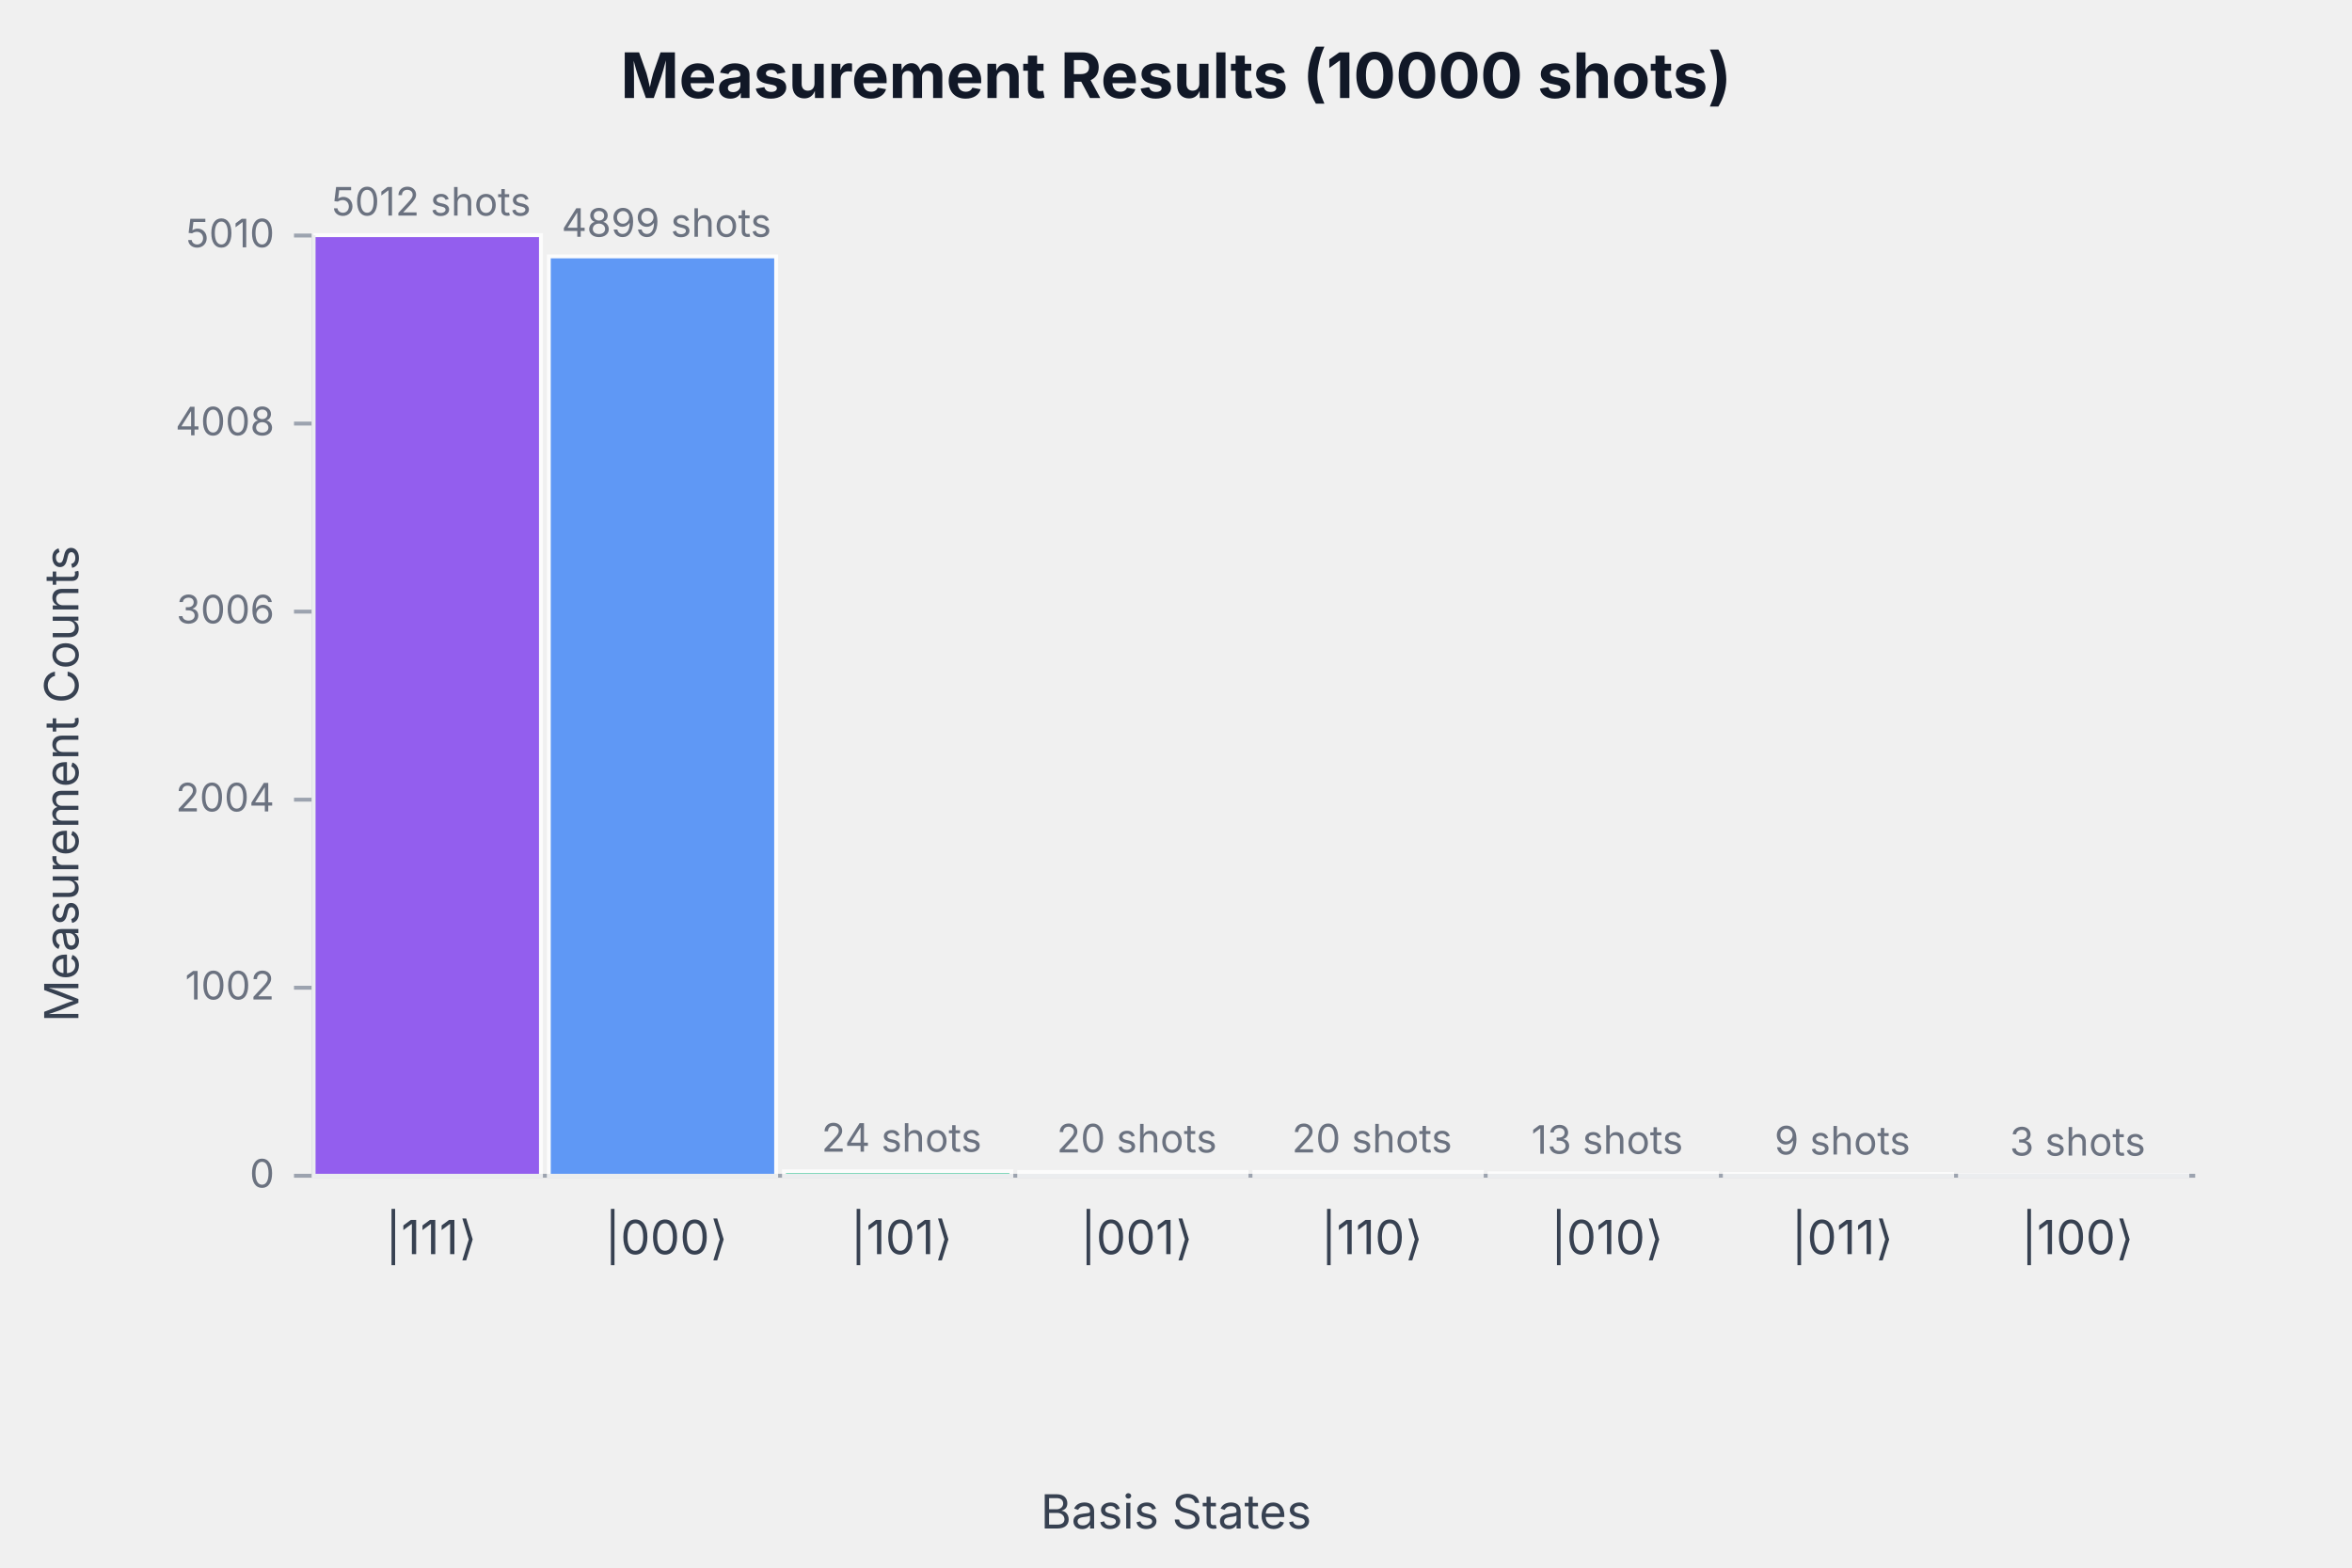
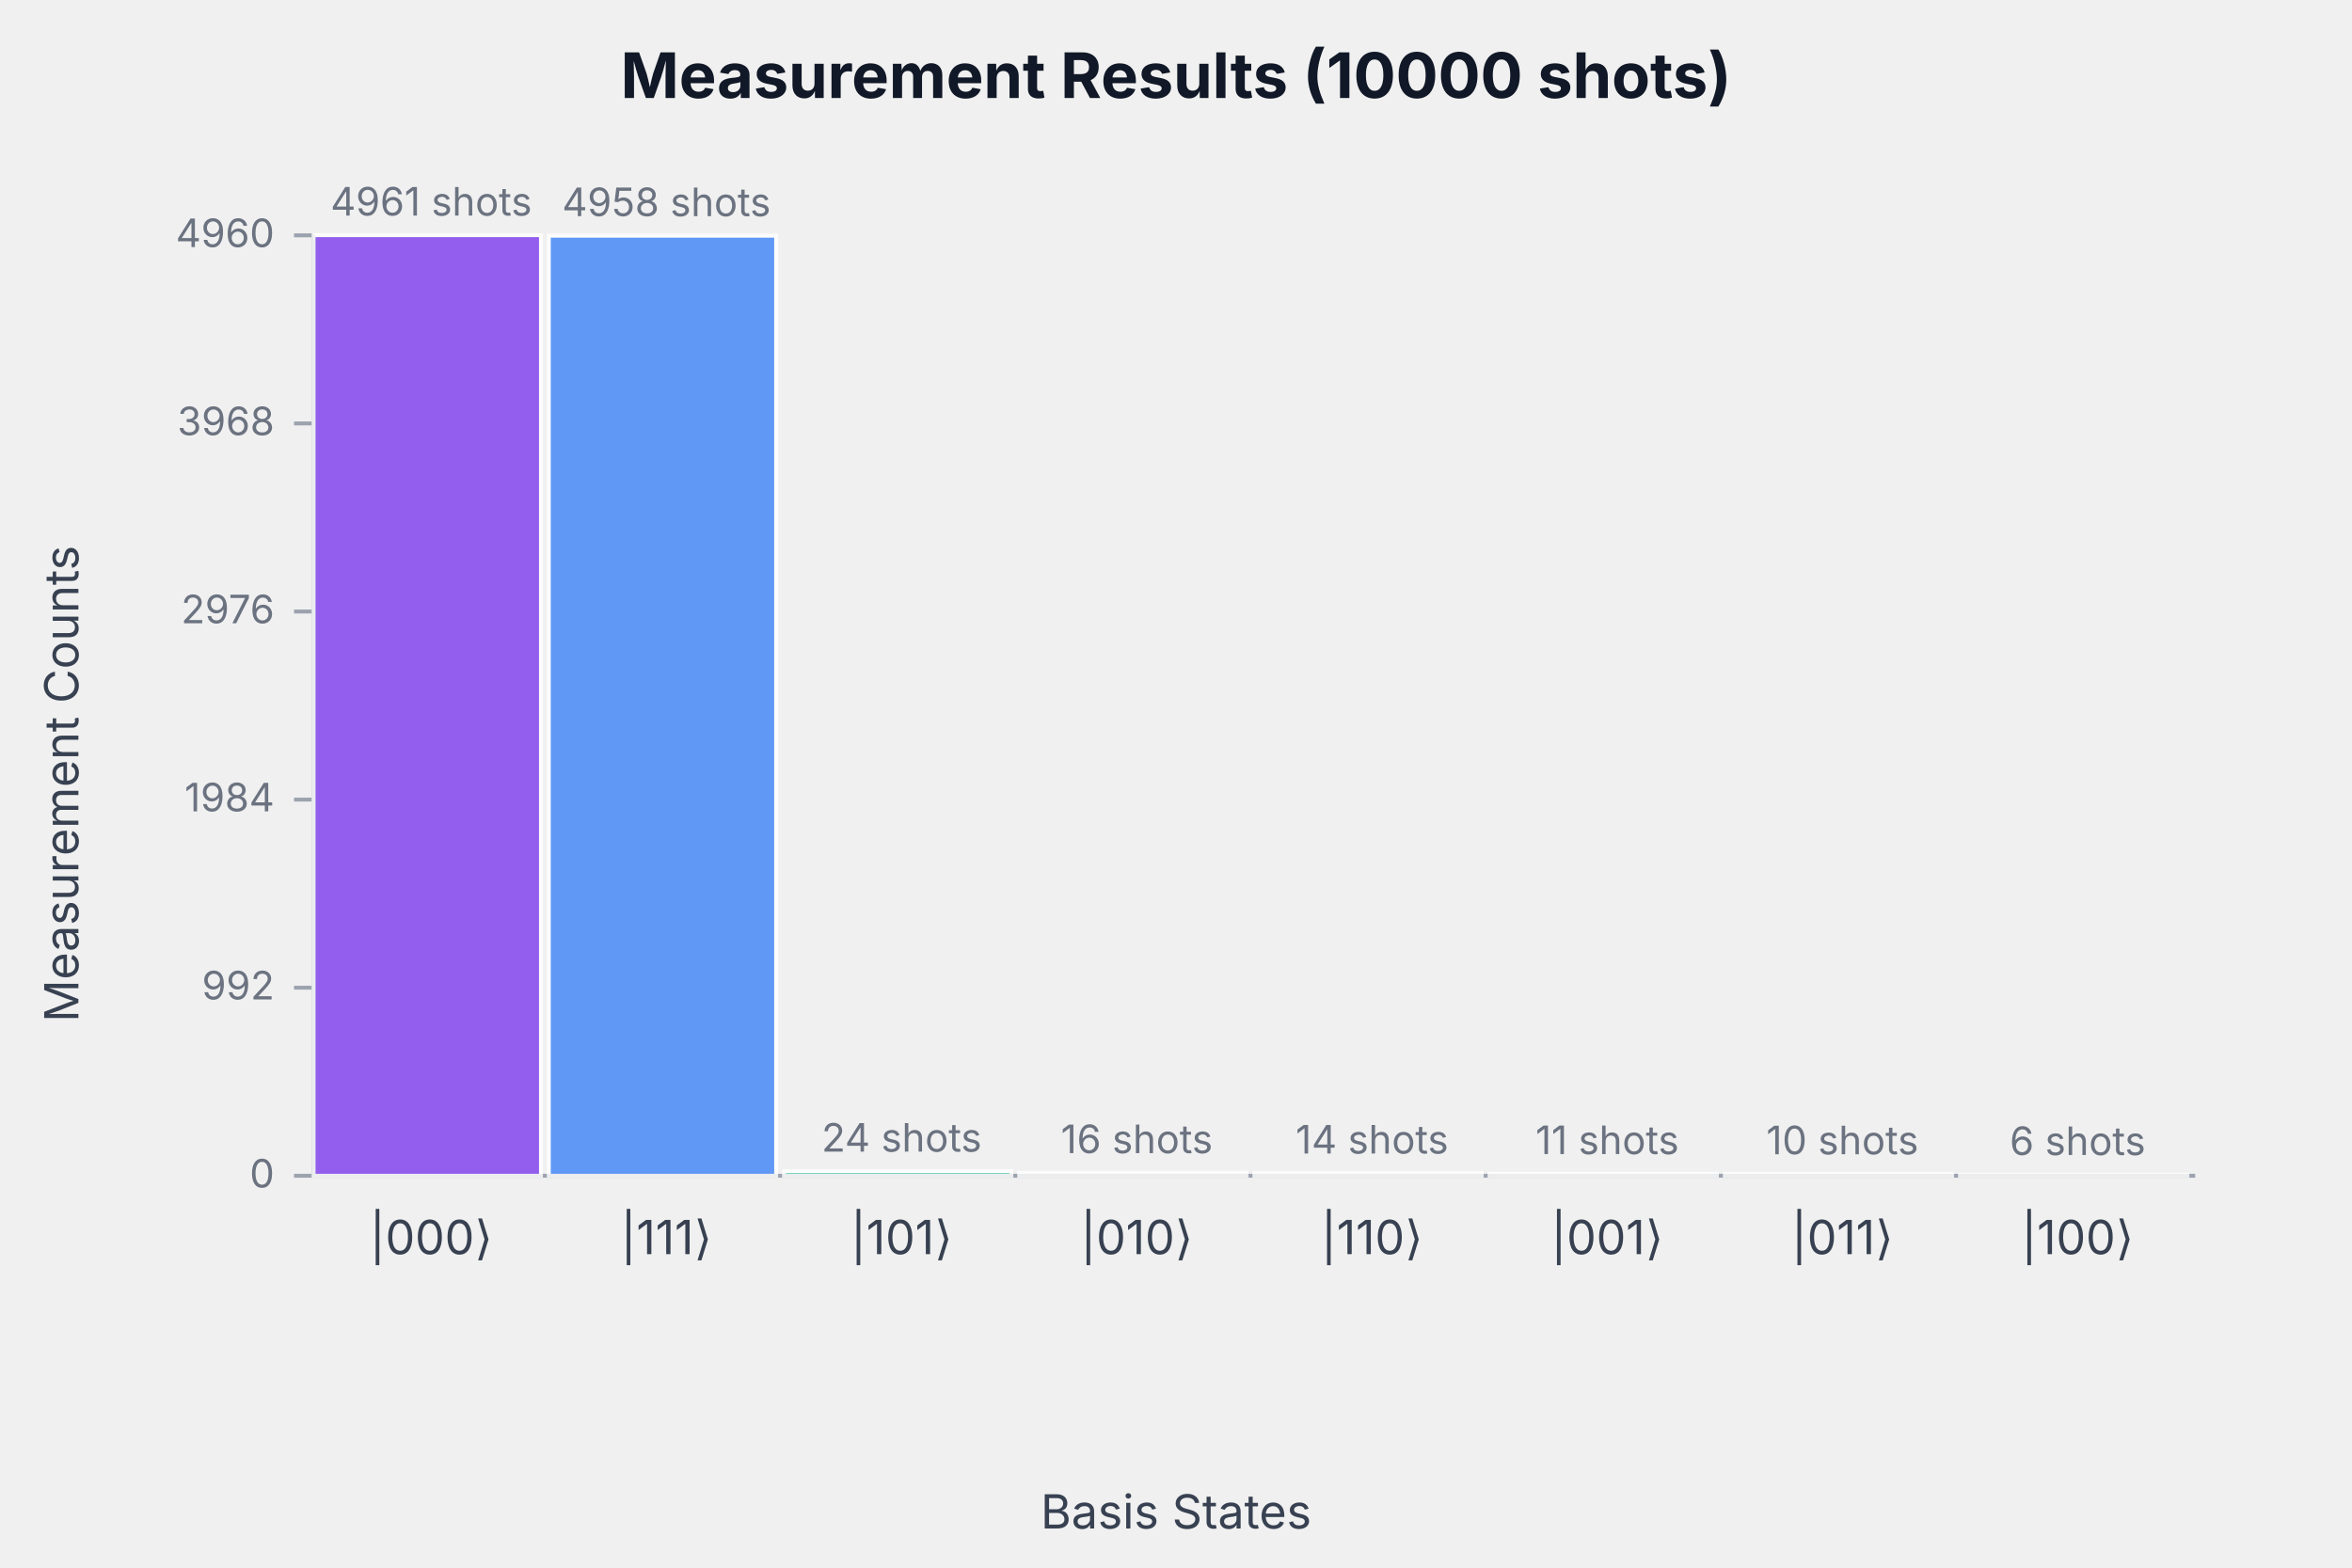
<svg xmlns="http://www.w3.org/2000/svg" height="400" style="background-color: #f9fafb; border: 1px solid #e5e7eb; border-radius: 8px;" width="600">
  <defs>
    <style>text { font-family: 'SF Pro Display', 'Segoe UI', system-ui, sans-serif; }
                     rect:hover { opacity: 1; stroke-width: 2; }</style>
  </defs>
  <text fill="#111827" font-size="16" font-weight="bold" text-anchor="middle" x="300" y="25">Measurement Results (10000 shots)</text>
  <text fill="#374151" font-size="12" text-anchor="middle" transform="rotate(-90 20 200)" x="20" y="200">Measurement Counts</text>
  <text fill="#374151" font-size="12" text-anchor="middle" x="300" y="390">Basis States</text>
  <g>
    <line stroke="#9ca3af" stroke-width="1" x1="80" x2="80" y1="60" y2="300" />
    <g>
      <line stroke="#9ca3af" stroke-width="1" x1="75" x2="80" y1="300" y2="300" />
      <text fill="#6b7280" font-size="10" text-anchor="end" x="70" y="303">0</text>
    </g>
    <g>
-       <line stroke="#9ca3af" stroke-width="1" x1="75" x2="80" y1="252.019" y2="252.019" />
-       <text fill="#6b7280" font-size="10" text-anchor="end" x="70" y="255.019">1002</text>
+       <line stroke="#9ca3af" stroke-width="1" x1="75" x2="80" y1="252.01" y2="252.01" />
+       <text fill="#6b7280" font-size="10" text-anchor="end" x="70" y="255.01">992</text>
    </g>
    <g>
-       <line stroke="#9ca3af" stroke-width="1" x1="75" x2="80" y1="204.038" y2="204.038" />
-       <text fill="#6b7280" font-size="10" text-anchor="end" x="70" y="207.038">2004</text>
+       <line stroke="#9ca3af" stroke-width="1" x1="75" x2="80" y1="204.019" y2="204.019" />
+       <text fill="#6b7280" font-size="10" text-anchor="end" x="70" y="207.019">1984</text>
    </g>
    <g>
-       <line stroke="#9ca3af" stroke-width="1" x1="75" x2="80" y1="156.057" y2="156.057" />
-       <text fill="#6b7280" font-size="10" text-anchor="end" x="70" y="159.057">3006</text>
+       <line stroke="#9ca3af" stroke-width="1" x1="75" x2="80" y1="156.029" y2="156.029" />
+       <text fill="#6b7280" font-size="10" text-anchor="end" x="70" y="159.029">2976</text>
    </g>
    <g>
-       <line stroke="#9ca3af" stroke-width="1" x1="75" x2="80" y1="108.077" y2="108.077" />
-       <text fill="#6b7280" font-size="10" text-anchor="end" x="70" y="111.077">4008</text>
+       <line stroke="#9ca3af" stroke-width="1" x1="75" x2="80" y1="108.039" y2="108.039" />
+       <text fill="#6b7280" font-size="10" text-anchor="end" x="70" y="111.039">3968</text>
    </g>
    <g>
-       <line stroke="#9ca3af" stroke-width="1" x1="75" x2="80" y1="60.096" y2="60.096" />
-       <text fill="#6b7280" font-size="10" text-anchor="end" x="70" y="63.096">5010</text>
+       <line stroke="#9ca3af" stroke-width="1" x1="75" x2="80" y1="60.048" y2="60.048" />
+       <text fill="#6b7280" font-size="10" text-anchor="end" x="70" y="63.048">4960</text>
    </g>
  </g>
  <line stroke="#9ca3af" stroke-width="1" x1="80" x2="560" y1="300" y2="300" />
  <g class="bar-group">
    <rect fill="#7c3aed" height="240" opacity="0.8" stroke="#ffffff" stroke-width="1" width="58" x="80" y="60" />
-     <text fill="#374151" font-size="12" text-anchor="middle" x="110" y="320">|111⟩</text>
-     <text fill="#6b7280" font-size="10" text-anchor="middle" x="110" y="55">5012 shots</text>
+     <text fill="#374151" font-size="12" text-anchor="middle" x="110" y="320">|000⟩</text>
+     <text fill="#6b7280" font-size="10" text-anchor="middle" x="110" y="55">4961 shots</text>
  </g>
  <g class="bar-group">
-     <rect fill="#3b82f6" height="234.589" opacity="0.8" stroke="#ffffff" stroke-width="1" width="58" x="140" y="65.411" />
-     <text fill="#374151" font-size="12" text-anchor="middle" x="170" y="320">|000⟩</text>
-     <text fill="#6b7280" font-size="10" text-anchor="middle" x="170" y="60.411">4899 shots</text>
+     <rect fill="#3b82f6" height="239.855" opacity="0.8" stroke="#ffffff" stroke-width="1" width="58" x="140" y="60.145" />
+     <text fill="#374151" font-size="12" text-anchor="middle" x="170" y="320">|111⟩</text>
+     <text fill="#6b7280" font-size="10" text-anchor="middle" x="170" y="55.145">4958 shots</text>
  </g>
  <g class="bar-group">
-     <rect fill="#10b981" height="1.149" opacity="0.8" stroke="#ffffff" stroke-width="1" width="58" x="200" y="298.851" />
+     <rect fill="#10b981" height="1.161" opacity="0.8" stroke="#ffffff" stroke-width="1" width="58" x="200" y="298.839" />
    <text fill="#374151" font-size="12" text-anchor="middle" x="230" y="320">|101⟩</text>
-     <text fill="#6b7280" font-size="10" text-anchor="middle" x="230" y="293.851">24 shots</text>
+     <text fill="#6b7280" font-size="10" text-anchor="middle" x="230" y="293.839">24 shots</text>
  </g>
  <g class="bar-group">
-     <rect fill="#f59e0b" height="0.958" opacity="0.8" stroke="#ffffff" stroke-width="1" width="58" x="260" y="299.042" />
-     <text fill="#374151" font-size="12" text-anchor="middle" x="290" y="320">|001⟩</text>
-     <text fill="#6b7280" font-size="10" text-anchor="middle" x="290" y="294.042">20 shots</text>
+     <rect fill="#f59e0b" height="0.774" opacity="0.8" stroke="#ffffff" stroke-width="1" width="58" x="260" y="299.226" />
+     <text fill="#374151" font-size="12" text-anchor="middle" x="290" y="320">|010⟩</text>
+     <text fill="#6b7280" font-size="10" text-anchor="middle" x="290" y="294.226">16 shots</text>
  </g>
  <g class="bar-group">
-     <rect fill="#ef4444" height="0.958" opacity="0.8" stroke="#ffffff" stroke-width="1" width="58" x="320" y="299.042" />
+     <rect fill="#ef4444" height="0.677" opacity="0.8" stroke="#ffffff" stroke-width="1" width="58" x="320" y="299.323" />
    <text fill="#374151" font-size="12" text-anchor="middle" x="350" y="320">|110⟩</text>
-     <text fill="#6b7280" font-size="10" text-anchor="middle" x="350" y="294.042">20 shots</text>
+     <text fill="#6b7280" font-size="10" text-anchor="middle" x="350" y="294.323">14 shots</text>
  </g>
  <g class="bar-group">
-     <rect fill="#8b5cf6" height="0.623" opacity="0.8" stroke="#ffffff" stroke-width="1" width="58" x="380" y="299.377" />
-     <text fill="#374151" font-size="12" text-anchor="middle" x="410" y="320">|010⟩</text>
-     <text fill="#6b7280" font-size="10" text-anchor="middle" x="410" y="294.377">13 shots</text>
+     <rect fill="#8b5cf6" height="0.532" opacity="0.8" stroke="#ffffff" stroke-width="1" width="58" x="380" y="299.468" />
+     <text fill="#374151" font-size="12" text-anchor="middle" x="410" y="320">|001⟩</text>
+     <text fill="#6b7280" font-size="10" text-anchor="middle" x="410" y="294.468">11 shots</text>
  </g>
  <g class="bar-group">
-     <rect fill="#06b6d4" height="0.431" opacity="0.8" stroke="#ffffff" stroke-width="1" width="58" x="440" y="299.569" />
+     <rect fill="#06b6d4" height="0.484" opacity="0.8" stroke="#ffffff" stroke-width="1" width="58" x="440" y="299.516" />
    <text fill="#374151" font-size="12" text-anchor="middle" x="470" y="320">|011⟩</text>
-     <text fill="#6b7280" font-size="10" text-anchor="middle" x="470" y="294.569">9 shots</text>
+     <text fill="#6b7280" font-size="10" text-anchor="middle" x="470" y="294.516">10 shots</text>
  </g>
  <g class="bar-group">
-     <rect fill="#84cc16" height="0.144" opacity="0.8" stroke="#ffffff" stroke-width="1" width="58" x="500" y="299.856" />
+     <rect fill="#84cc16" height="0.29" opacity="0.8" stroke="#ffffff" stroke-width="1" width="58" x="500" y="299.71" />
    <text fill="#374151" font-size="12" text-anchor="middle" x="530" y="320">|100⟩</text>
-     <text fill="#6b7280" font-size="10" text-anchor="middle" x="530" y="294.856">3 shots</text>
+     <text fill="#6b7280" font-size="10" text-anchor="middle" x="530" y="294.71">6 shots</text>
  </g>
</svg>
